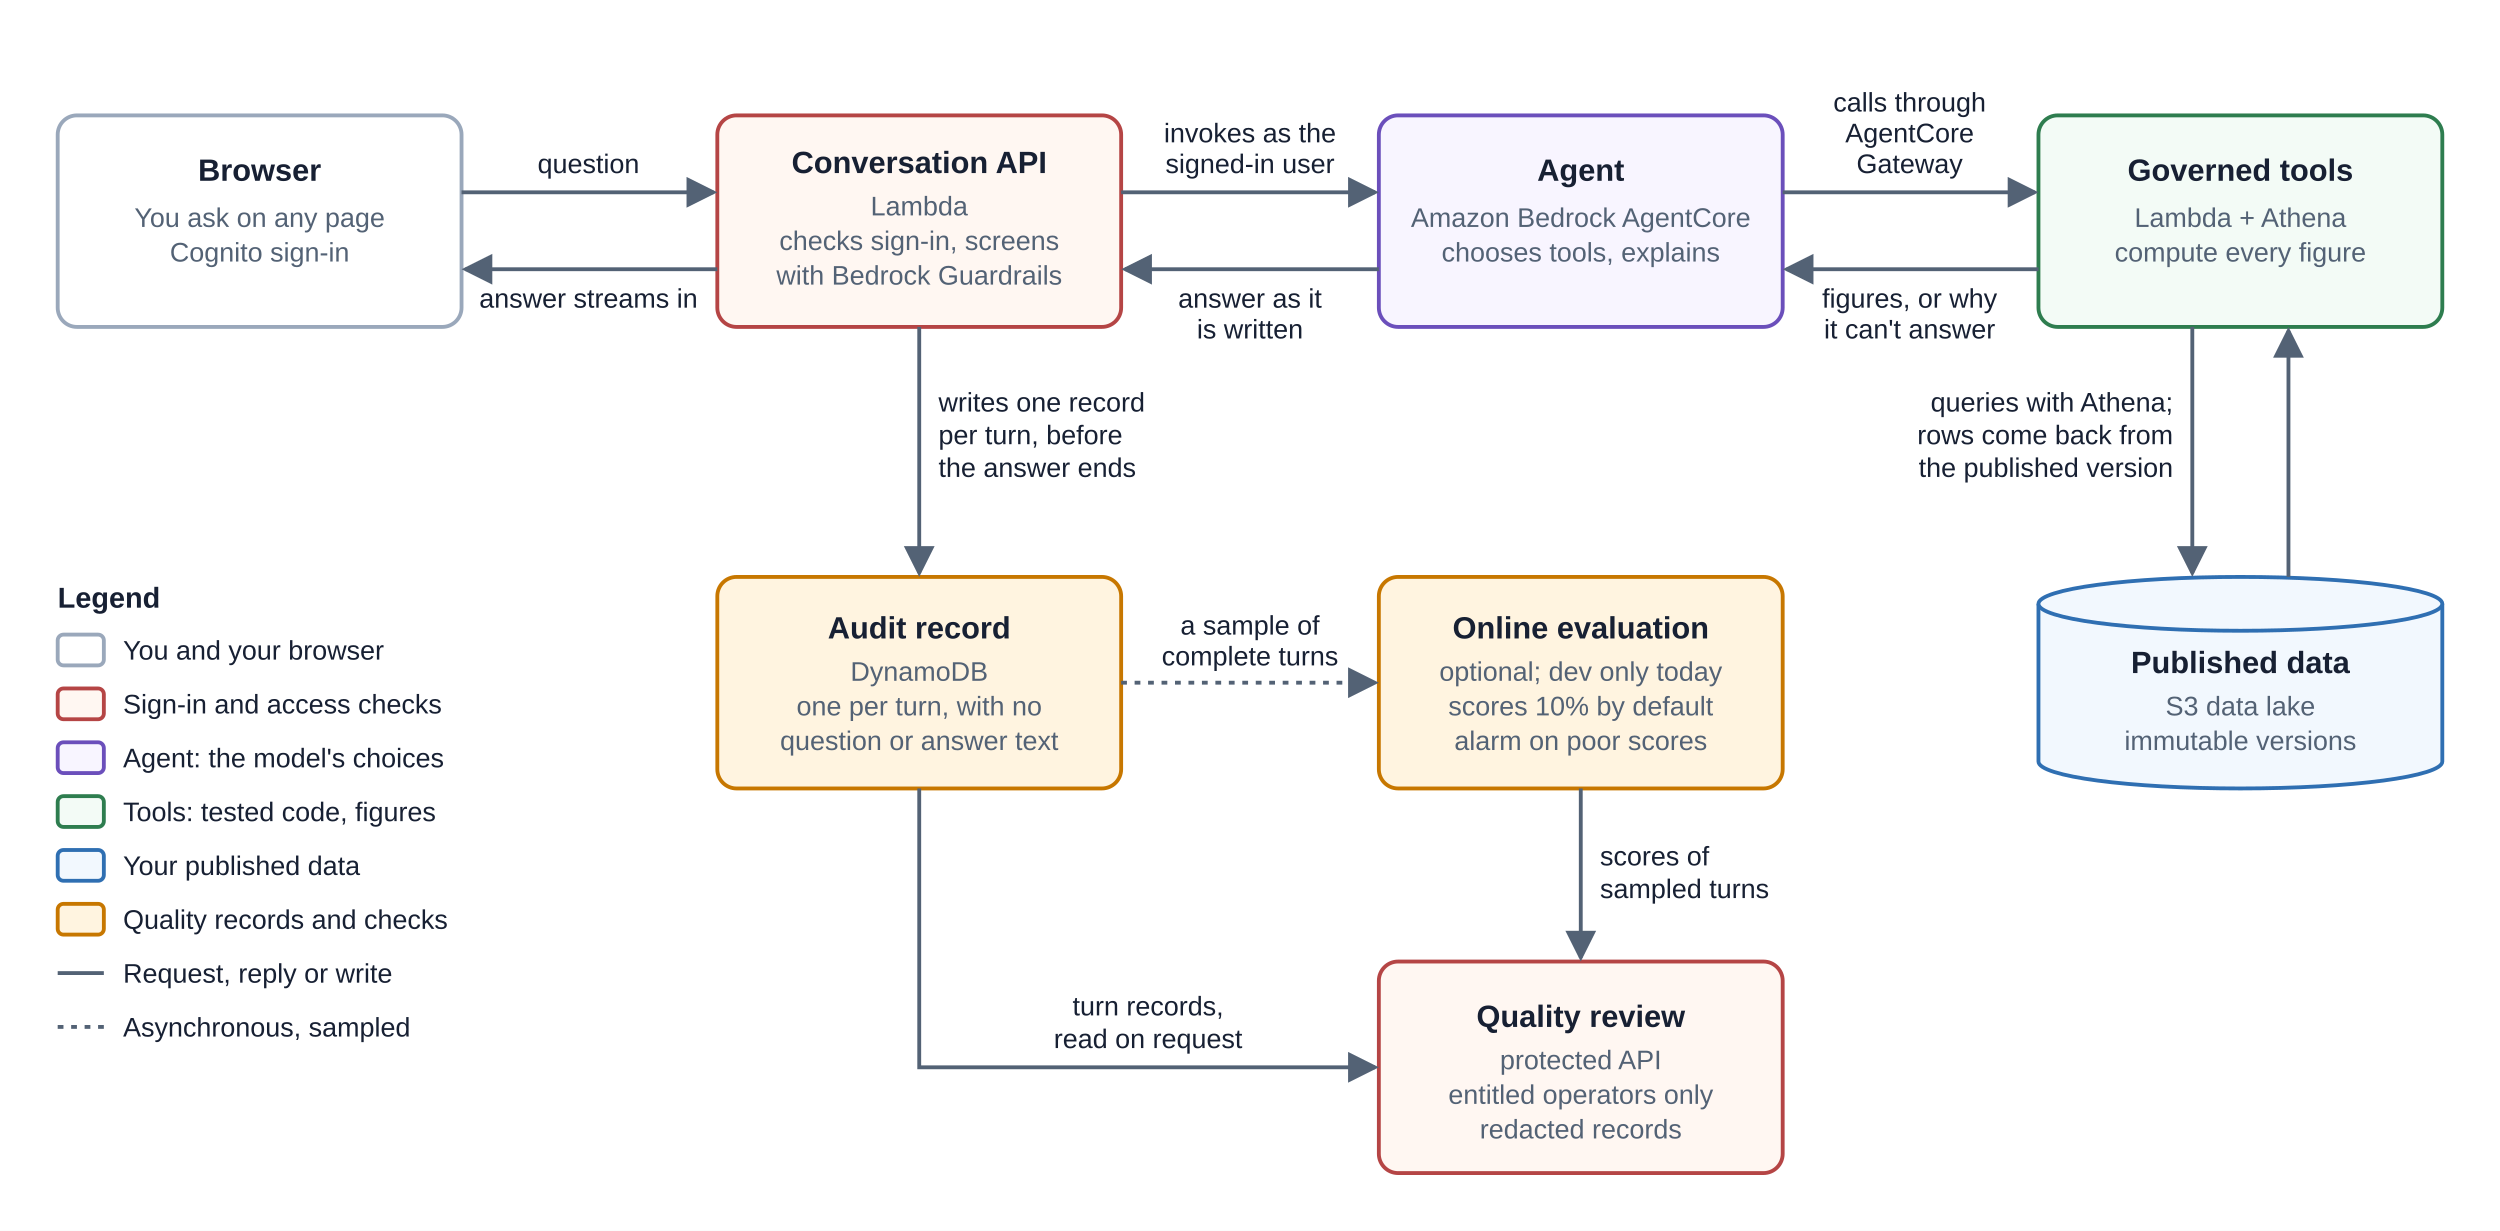
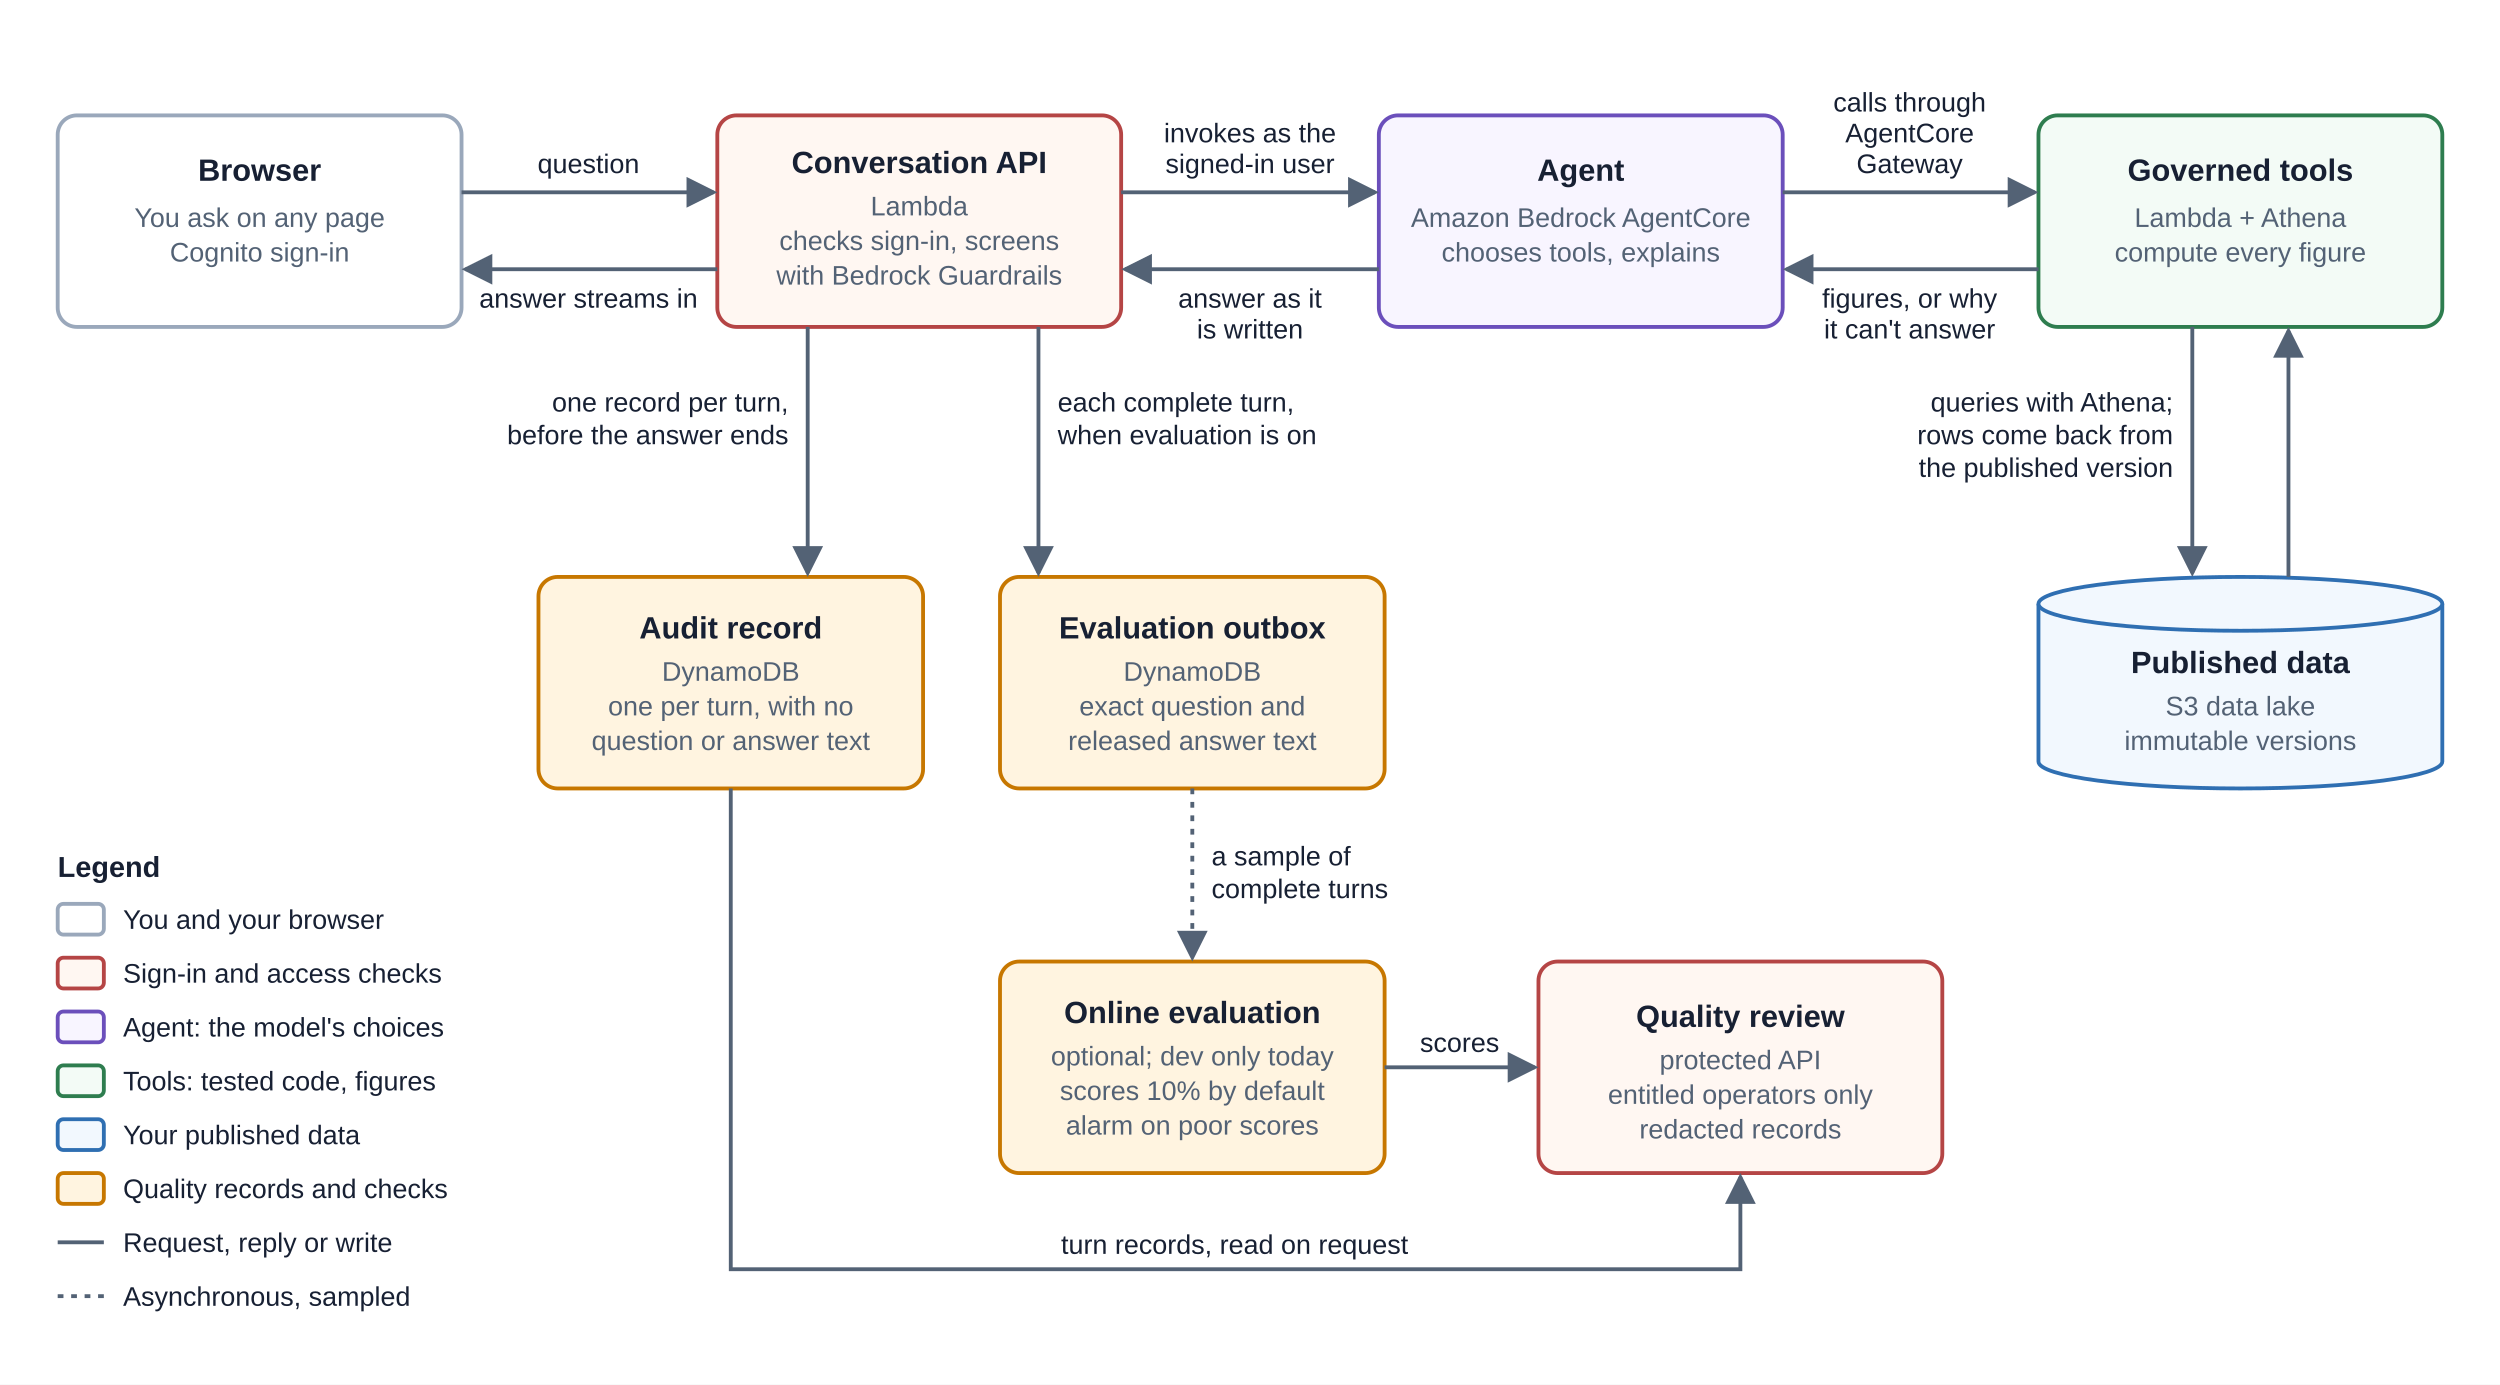
- <svg xmlns="http://www.w3.org/2000/svg" viewBox="0 0 1300 640" role="img" focusable="false" aria-labelledby="assistant-answer-path-title assistant-answer-path-desc">
+ <svg xmlns="http://www.w3.org/2000/svg" viewBox="0 0 1300 720" role="img" focusable="false" aria-labelledby="assistant-answer-path-title assistant-answer-path-desc">
  <defs>
    <marker id="assistant-answer-path-arrow" markerWidth="8" markerHeight="8" refX="7" refY="4" orient="auto">
      <path d="M0 0 L8 4 L0 8 Z" fill="#536275" />
    </marker>
  </defs>
-   <rect x="0" y="0" width="1300" height="640" fill="#ffffff" />
+   <rect x="0" y="0" width="1300" height="720" fill="#ffffff" />
  <g stroke-width="2">
    <rect x="30" y="60" width="210" height="110" rx="10" fill="#ffffff" stroke="#9aa8bb" />
    <rect x="373" y="60" width="210" height="110" rx="10" fill="#fff7f2" stroke="#b54545" />
    <rect x="717" y="60" width="210" height="110" rx="10" fill="#f8f5ff" stroke="#6b4fbb" />
    <rect x="1060" y="60" width="210" height="110" rx="10" fill="#f3fbf6" stroke="#2e7d4f" />
    <path d="M1060 314 V396 A105 14 0 0 0 1270 396 V314" fill="#f2f8fe" stroke="#2f6fb2" />
    <ellipse cx="1165" cy="314" rx="105" ry="14" fill="#f2f8fe" stroke="#2f6fb2" />
-     <rect x="373" y="300" width="210" height="110" rx="10" fill="#fff4e0" stroke="#c77700" />
-     <rect x="717" y="300" width="210" height="110" rx="10" fill="#fff4e0" stroke="#c77700" />
-     <rect x="717" y="500" width="210" height="110" rx="10" fill="#fff7f2" stroke="#b54545" />
+     <rect x="280" y="300" width="200" height="110" rx="10" fill="#fff4e0" stroke="#c77700" />
+     <rect x="520" y="300" width="200" height="110" rx="10" fill="#fff4e0" stroke="#c77700" />
+     <rect x="520" y="500" width="200" height="110" rx="10" fill="#fff4e0" stroke="#c77700" />
+     <rect x="800" y="500" width="210" height="110" rx="10" fill="#fff7f2" stroke="#b54545" />
  </g>
  <g fill="none" stroke="#536275" stroke-width="2" marker-end="url(#assistant-answer-path-arrow)">
    <line x1="240" y1="100" x2="371" y2="100" />
    <line x1="373" y1="140" x2="242" y2="140" />
    <line x1="583" y1="100" x2="715" y2="100" />
    <line x1="717" y1="140" x2="585" y2="140" />
    <line x1="927" y1="100" x2="1058" y2="100" />
    <line x1="1060" y1="140" x2="929" y2="140" />
    <line x1="1140" y1="170" x2="1140" y2="298" />
    <line x1="1190" y1="300" x2="1190" y2="172" />
-     <line x1="478" y1="170" x2="478" y2="298" />
-     <line x1="583" y1="355" x2="715" y2="355" stroke-dasharray="3 4" />
-     <line x1="822" y1="410" x2="822" y2="498" />
-     <path d="M478 410 V555 H715" />
+     <line x1="420" y1="170" x2="420" y2="298" />
+     <line x1="540" y1="170" x2="540" y2="298" />
+     <line x1="620" y1="410" x2="620" y2="498" stroke-dasharray="3 4" />
+     <line x1="720" y1="555" x2="798" y2="555" />
+     <path d="M380 410 V660 H905 V612" />
  </g>
  <g font-family="Arial, sans-serif" fill="#172033" text-anchor="middle">
    <g font-size="16" font-weight="bold">
      <text x="135" y="94">Browser</text>
      <text x="478" y="90">Conversation API</text>
      <text x="822" y="94">Agent</text>
      <text x="1165" y="94">Governed tools</text>
      <text x="1165" y="350">Published data</text>
-       <text x="478" y="332">Audit record</text>
-       <text x="822" y="332">Online evaluation</text>
-       <text x="822" y="534">Quality review</text>
+       <text x="380" y="332">Audit record</text>
+       <text x="620" y="332">Evaluation outbox</text>
+       <text x="620" y="532">Online evaluation</text>
+       <text x="905" y="534">Quality review</text>
    </g>
    <g font-size="14" fill="#536275">
      <text x="135" y="118">You ask on any page</text>
      <text x="135" y="136">Cognito sign-in</text>
      <text x="478" y="112">Lambda</text>
      <text x="478" y="130">checks sign-in, screens</text>
      <text x="478" y="148">with Bedrock Guardrails</text>
      <text x="822" y="118">Amazon Bedrock AgentCore</text>
      <text x="822" y="136">chooses tools, explains</text>
      <text x="1165" y="118">Lambda + Athena</text>
      <text x="1165" y="136">compute every figure</text>
      <text x="1165" y="372">S3 data lake</text>
      <text x="1165" y="390">immutable versions</text>
-       <text x="478" y="354">DynamoDB</text>
-       <text x="478" y="372">one per turn, with no</text>
-       <text x="478" y="390">question or answer text</text>
-       <text x="822" y="354">optional; dev only today</text>
-       <text x="822" y="372">scores 10% by default</text>
-       <text x="822" y="390">alarm on poor scores</text>
-       <text x="822" y="556">protected API</text>
-       <text x="822" y="574">entitled operators only</text>
-       <text x="822" y="592">redacted records</text>
+       <text x="380" y="354">DynamoDB</text>
+       <text x="380" y="372">one per turn, with no</text>
+       <text x="380" y="390">question or answer text</text>
+       <text x="620" y="354">DynamoDB</text>
+       <text x="620" y="372">exact question and</text>
+       <text x="620" y="390">released answer text</text>
+       <text x="620" y="554">optional; dev only today</text>
+       <text x="620" y="572">scores 10% by default</text>
+       <text x="620" y="590">alarm on poor scores</text>
+       <text x="905" y="556">protected API</text>
+       <text x="905" y="574">entitled operators only</text>
+       <text x="905" y="592">redacted records</text>
    </g>
    <g font-size="14">
      <text x="306" y="90">question</text>
      <text x="306" y="160">answer streams in</text>
      <text x="650" y="74">invokes as the</text>
      <text x="650" y="90">signed-in user</text>
      <text x="650" y="160">answer as it</text>
      <text x="650" y="176">is written</text>
      <text x="993" y="58">calls through</text>
      <text x="993" y="74">AgentCore</text>
      <text x="993" y="90">Gateway</text>
      <text x="993" y="160">figures, or why</text>
      <text x="993" y="176">it can't answer</text>
      <text x="1130" y="214" text-anchor="end">queries with Athena;</text>
      <text x="1130" y="231" text-anchor="end">rows come back from</text>
      <text x="1130" y="248" text-anchor="end">the published version</text>
-       <text x="488" y="214" text-anchor="start">writes one record</text>
-       <text x="488" y="231" text-anchor="start">per turn, before</text>
-       <text x="488" y="248" text-anchor="start">the answer ends</text>
-       <text x="650" y="330">a sample of</text>
-       <text x="650" y="346">complete turns</text>
-       <text x="832" y="450" text-anchor="start">scores of</text>
-       <text x="832" y="467" text-anchor="start">sampled turns</text>
-       <text x="597" y="528">turn records,</text>
-       <text x="597" y="545">read on request</text>
+       <text x="410" y="214" text-anchor="end">one record per turn,</text>
+       <text x="410" y="231" text-anchor="end">before the answer ends</text>
+       <text x="550" y="214" text-anchor="start">each complete turn,</text>
+       <text x="550" y="231" text-anchor="start">when evaluation is on</text>
+       <text x="630" y="450" text-anchor="start">a sample of</text>
+       <text x="630" y="467" text-anchor="start">complete turns</text>
+       <text x="759" y="547">scores</text>
+       <text x="642" y="652">turn records, read on request</text>
    </g>
  </g>
  <g font-family="Arial, sans-serif" font-size="14" fill="#172033">
-     <text x="30" y="316" font-size="15" font-weight="bold">Legend</text>
-     <rect x="30" y="330" width="24" height="16" rx="3" fill="#ffffff" stroke="#9aa8bb" stroke-width="2" />
-     <text x="64" y="343">You and your browser</text>
-     <rect x="30" y="358" width="24" height="16" rx="3" fill="#fff7f2" stroke="#b54545" stroke-width="2" />
-     <text x="64" y="371">Sign-in and access checks</text>
-     <rect x="30" y="386" width="24" height="16" rx="3" fill="#f8f5ff" stroke="#6b4fbb" stroke-width="2" />
-     <text x="64" y="399">Agent: the model's choices</text>
-     <rect x="30" y="414" width="24" height="16" rx="3" fill="#f3fbf6" stroke="#2e7d4f" stroke-width="2" />
-     <text x="64" y="427">Tools: tested code, figures</text>
-     <rect x="30" y="442" width="24" height="16" rx="3" fill="#f2f8fe" stroke="#2f6fb2" stroke-width="2" />
-     <text x="64" y="455">Your published data</text>
-     <rect x="30" y="470" width="24" height="16" rx="3" fill="#fff4e0" stroke="#c77700" stroke-width="2" />
-     <text x="64" y="483">Quality records and checks</text>
-     <line x1="30" y1="506" x2="54" y2="506" stroke="#536275" stroke-width="2" />
-     <text x="64" y="511">Request, reply or write</text>
-     <line x1="30" y1="534" x2="54" y2="534" stroke="#536275" stroke-width="2" stroke-dasharray="3 4" />
-     <text x="64" y="539">Asynchronous, sampled</text>
+     <text x="30" y="456" font-size="15" font-weight="bold">Legend</text>
+     <rect x="30" y="470" width="24" height="16" rx="3" fill="#ffffff" stroke="#9aa8bb" stroke-width="2" />
+     <text x="64" y="483">You and your browser</text>
+     <rect x="30" y="498" width="24" height="16" rx="3" fill="#fff7f2" stroke="#b54545" stroke-width="2" />
+     <text x="64" y="511">Sign-in and access checks</text>
+     <rect x="30" y="526" width="24" height="16" rx="3" fill="#f8f5ff" stroke="#6b4fbb" stroke-width="2" />
+     <text x="64" y="539">Agent: the model's choices</text>
+     <rect x="30" y="554" width="24" height="16" rx="3" fill="#f3fbf6" stroke="#2e7d4f" stroke-width="2" />
+     <text x="64" y="567">Tools: tested code, figures</text>
+     <rect x="30" y="582" width="24" height="16" rx="3" fill="#f2f8fe" stroke="#2f6fb2" stroke-width="2" />
+     <text x="64" y="595">Your published data</text>
+     <rect x="30" y="610" width="24" height="16" rx="3" fill="#fff4e0" stroke="#c77700" stroke-width="2" />
+     <text x="64" y="623">Quality records and checks</text>
+     <line x1="30" y1="646" x2="54" y2="646" stroke="#536275" stroke-width="2" />
+     <text x="64" y="651">Request, reply or write</text>
+     <line x1="30" y1="674" x2="54" y2="674" stroke="#536275" stroke-width="2" stroke-dasharray="3 4" />
+     <text x="64" y="679">Asynchronous, sampled</text>
  </g>
</svg>
